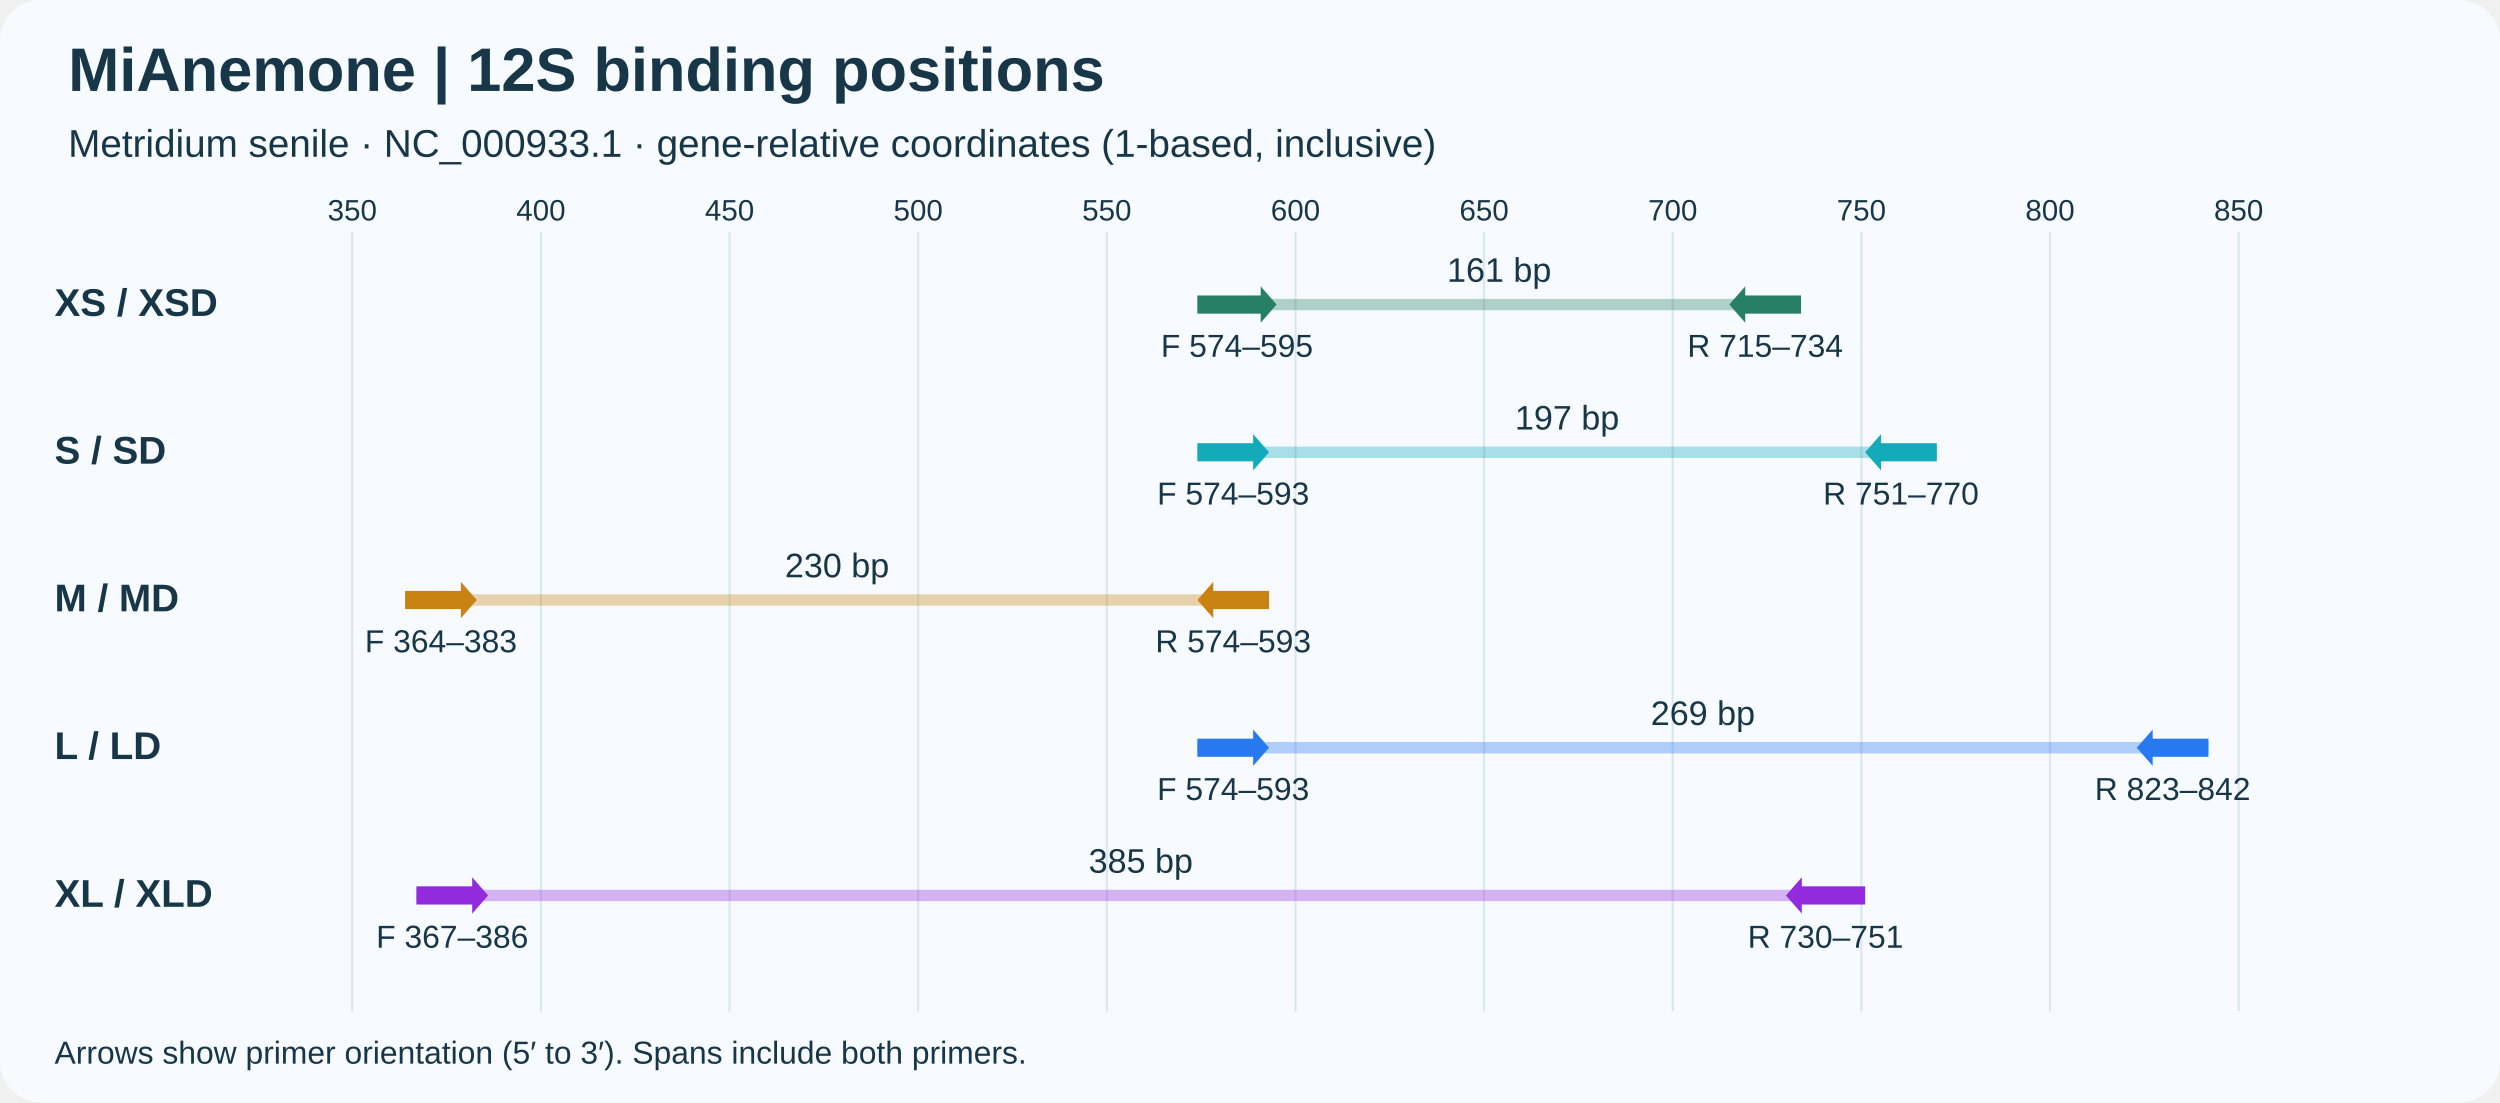
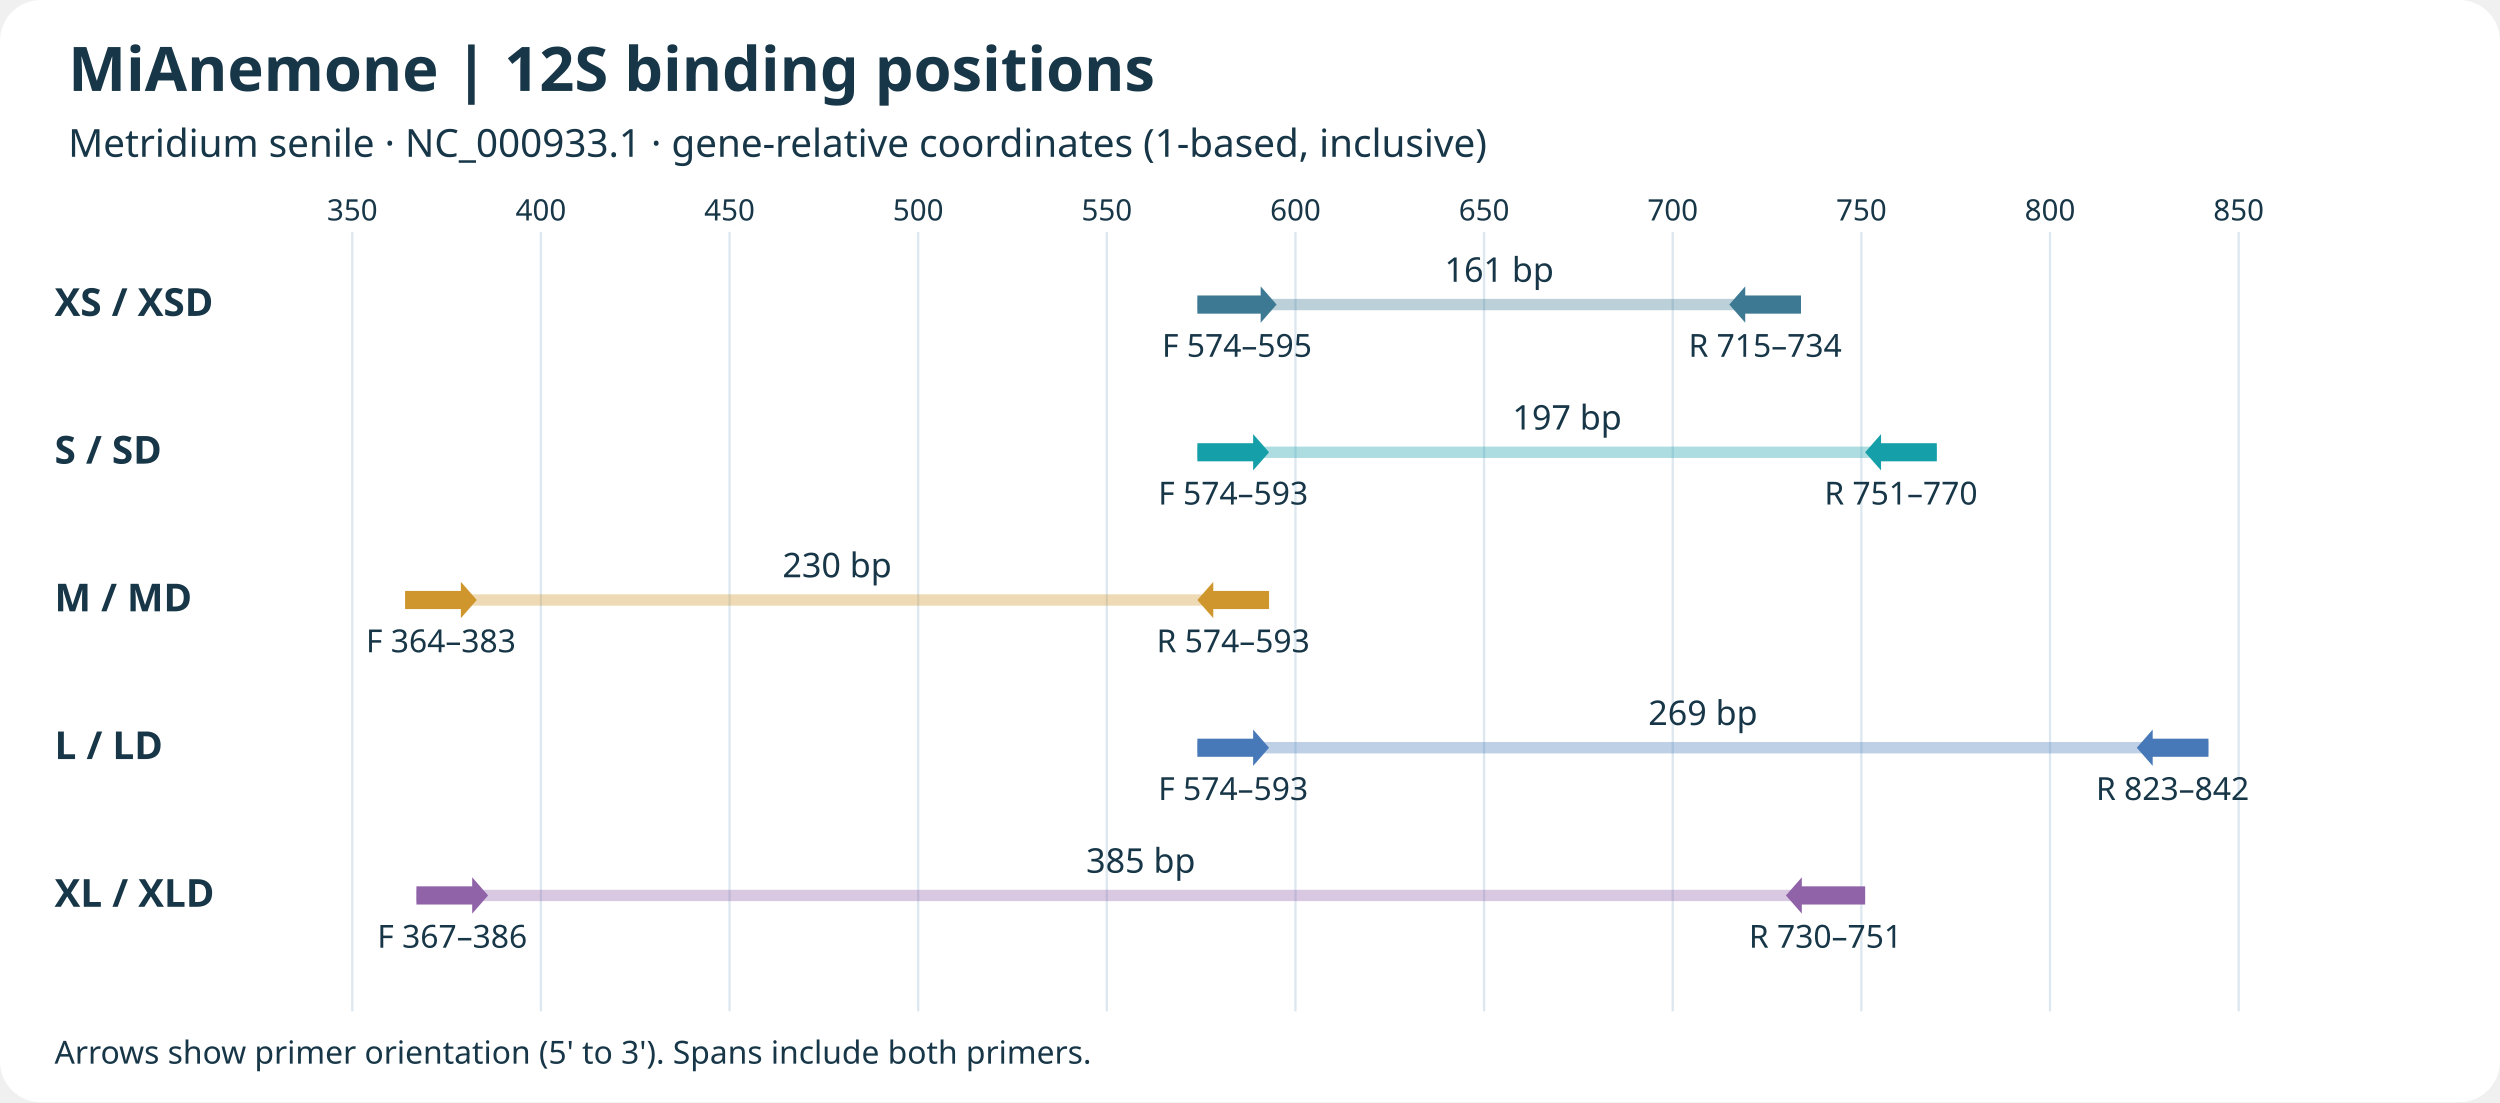
<svg xmlns="http://www.w3.org/2000/svg" width="1100" height="485" viewBox="0 0 1100 485" role="img">
-   <rect width="100%" height="100%" rx="18" fill="#f7fbff" />
-   <g font-family="Arial, sans-serif" fill="#173647">
-     <text x="30" y="40" font-size="27" font-weight="bold">MiAnemone  |  12S binding positions</text>
-     <text x="30" y="69" font-size="17">Metridium senile  ·  NC_000933.1  ·  gene-relative coordinates (1-based, inclusive)</text>
+   <rect width="100%" height="100%" rx="18" fill="#ffffff" />
+   <g font-family="Avenir Next" fill="#173647">
+     <text x="30" y="40" font-size="27" font-weight="bold" font-family="Avenir Next" style=";font-family: Avenir Next;;font-family: Avenir Next;;font-family: Avenir Next;;font-family: Avenir Next;;font-family: Avenir Next;;font-family: Avenir Next;;font-family: Avenir Next;">MiAnemone  |  12S binding positions</text>
+     <text x="30" y="69" font-size="17" font-family="Avenir Next" style=";font-family: Avenir Next;;font-family: Avenir Next;;font-family: Avenir Next;;font-family: Avenir Next;;font-family: Avenir Next;;font-family: Avenir Next;;font-family: Avenir Next;">Metridium senile  ·  NC_000933.1  ·  gene-relative coordinates (1-based, inclusive)</text>
    <line x1="155.0" x2="155.0" y1="102" y2="445" stroke="#dce7ef" />
-     <text x="155.0" y="97" font-size="13" text-anchor="middle">350</text>
+     <text x="155.0" y="97" font-size="13" text-anchor="middle" font-family="Avenir Next" style=";font-family: Avenir Next;;font-family: Avenir Next;;font-family: Avenir Next;;font-family: Avenir Next;;font-family: Avenir Next;;font-family: Avenir Next;;font-family: Avenir Next;">350</text>
    <line x1="238.0" x2="238.0" y1="102" y2="445" stroke="#dce7ef" />
-     <text x="238.0" y="97" font-size="13" text-anchor="middle">400</text>
+     <text x="238.0" y="97" font-size="13" text-anchor="middle" font-family="Avenir Next" style=";font-family: Avenir Next;;font-family: Avenir Next;;font-family: Avenir Next;;font-family: Avenir Next;;font-family: Avenir Next;;font-family: Avenir Next;;font-family: Avenir Next;">400</text>
    <line x1="321.0" x2="321.0" y1="102" y2="445" stroke="#dce7ef" />
-     <text x="321.0" y="97" font-size="13" text-anchor="middle">450</text>
+     <text x="321.0" y="97" font-size="13" text-anchor="middle" font-family="Avenir Next" style=";font-family: Avenir Next;;font-family: Avenir Next;;font-family: Avenir Next;;font-family: Avenir Next;;font-family: Avenir Next;;font-family: Avenir Next;;font-family: Avenir Next;">450</text>
    <line x1="404.0" x2="404.0" y1="102" y2="445" stroke="#dce7ef" />
-     <text x="404.0" y="97" font-size="13" text-anchor="middle">500</text>
+     <text x="404.0" y="97" font-size="13" text-anchor="middle" font-family="Avenir Next" style=";font-family: Avenir Next;;font-family: Avenir Next;;font-family: Avenir Next;;font-family: Avenir Next;;font-family: Avenir Next;;font-family: Avenir Next;;font-family: Avenir Next;">500</text>
    <line x1="487.0" x2="487.0" y1="102" y2="445" stroke="#dce7ef" />
-     <text x="487.0" y="97" font-size="13" text-anchor="middle">550</text>
+     <text x="487.0" y="97" font-size="13" text-anchor="middle" font-family="Avenir Next" style=";font-family: Avenir Next;;font-family: Avenir Next;;font-family: Avenir Next;;font-family: Avenir Next;;font-family: Avenir Next;;font-family: Avenir Next;;font-family: Avenir Next;">550</text>
    <line x1="570.0" x2="570.0" y1="102" y2="445" stroke="#dce7ef" />
-     <text x="570.0" y="97" font-size="13" text-anchor="middle">600</text>
+     <text x="570.0" y="97" font-size="13" text-anchor="middle" font-family="Avenir Next" style=";font-family: Avenir Next;;font-family: Avenir Next;;font-family: Avenir Next;;font-family: Avenir Next;;font-family: Avenir Next;;font-family: Avenir Next;;font-family: Avenir Next;">600</text>
    <line x1="653.0" x2="653.0" y1="102" y2="445" stroke="#dce7ef" />
-     <text x="653.0" y="97" font-size="13" text-anchor="middle">650</text>
+     <text x="653.0" y="97" font-size="13" text-anchor="middle" font-family="Avenir Next" style=";font-family: Avenir Next;;font-family: Avenir Next;;font-family: Avenir Next;;font-family: Avenir Next;;font-family: Avenir Next;;font-family: Avenir Next;;font-family: Avenir Next;">650</text>
    <line x1="736.0" x2="736.0" y1="102" y2="445" stroke="#dce7ef" />
-     <text x="736.0" y="97" font-size="13" text-anchor="middle">700</text>
+     <text x="736.0" y="97" font-size="13" text-anchor="middle" font-family="Avenir Next" style=";font-family: Avenir Next;;font-family: Avenir Next;;font-family: Avenir Next;;font-family: Avenir Next;;font-family: Avenir Next;;font-family: Avenir Next;;font-family: Avenir Next;">700</text>
    <line x1="819.0" x2="819.0" y1="102" y2="445" stroke="#dce7ef" />
-     <text x="819.0" y="97" font-size="13" text-anchor="middle">750</text>
+     <text x="819.0" y="97" font-size="13" text-anchor="middle" font-family="Avenir Next" style=";font-family: Avenir Next;;font-family: Avenir Next;;font-family: Avenir Next;;font-family: Avenir Next;;font-family: Avenir Next;;font-family: Avenir Next;;font-family: Avenir Next;">750</text>
    <line x1="902.0" x2="902.0" y1="102" y2="445" stroke="#dce7ef" />
-     <text x="902.0" y="97" font-size="13" text-anchor="middle">800</text>
+     <text x="902.0" y="97" font-size="13" text-anchor="middle" font-family="Avenir Next" style=";font-family: Avenir Next;;font-family: Avenir Next;;font-family: Avenir Next;;font-family: Avenir Next;;font-family: Avenir Next;;font-family: Avenir Next;;font-family: Avenir Next;">800</text>
    <line x1="985.0" x2="985.0" y1="102" y2="445" stroke="#dce7ef" />
-     <text x="985.0" y="97" font-size="13" text-anchor="middle">850</text>
-     <text x="24" y="139" font-size="17" font-weight="bold">XS / XSD</text>
-     <line x1="526.84" x2="792.44" y1="134" y2="134" stroke="#288064" stroke-opacity=".35" stroke-width="5" />
-     <polygon points="526.84,130 554.7,130 554.7,126 561.7,134 554.7,142 554.7,138 526.84,138" fill="#288064" />
-     <polygon points="792.44,130 767.9,130 767.9,126 760.9,134 767.9,142 767.9,138 792.44,138" fill="#288064" />
-     <text x="659.64" y="124" font-size="15" text-anchor="middle">161 bp</text>
-     <text x="544.27" y="157" font-size="14" text-anchor="middle">F 574–595</text>
-     <text x="776.67" y="157" font-size="14" text-anchor="middle">R 715–734</text>
-     <text x="24" y="204" font-size="17" font-weight="bold">S / SD</text>
-     <line x1="526.84" x2="852.2" y1="199" y2="199" stroke="#13aaba" stroke-opacity=".35" stroke-width="5" />
-     <polygon points="526.84,195 551.38,195 551.38,191 558.38,199 551.38,207 551.38,203 526.84,203" fill="#13aaba" />
-     <polygon points="852.2,195 827.66,195 827.66,191 820.66,199 827.66,207 827.66,203 852.2,203" fill="#13aaba" />
-     <text x="689.52" y="189" font-size="15" text-anchor="middle">197 bp</text>
-     <text x="542.61" y="222" font-size="14" text-anchor="middle">F 574–593</text>
-     <text x="836.43" y="222" font-size="14" text-anchor="middle">R 751–770</text>
-     <text x="24" y="269" font-size="17" font-weight="bold">M / MD</text>
-     <line x1="178.24" x2="558.38" y1="264" y2="264" stroke="#c88312" stroke-opacity=".35" stroke-width="5" />
-     <polygon points="178.24,260 202.78,260 202.78,256 209.78,264 202.78,272 202.78,268 178.24,268" fill="#c88312" />
-     <polygon points="558.38,260 533.84,260 533.84,256 526.84,264 533.84,272 533.84,268 558.38,268" fill="#c88312" />
-     <text x="368.31" y="254" font-size="15" text-anchor="middle">230 bp</text>
-     <text x="194.01" y="287" font-size="14" text-anchor="middle">F 364–383</text>
-     <text x="542.61" y="287" font-size="14" text-anchor="middle">R 574–593</text>
-     <text x="24" y="334" font-size="17" font-weight="bold">L / LD</text>
-     <line x1="526.84" x2="971.72" y1="329" y2="329" stroke="#2779ef" stroke-opacity=".35" stroke-width="5" />
-     <polygon points="526.84,325 551.38,325 551.38,321 558.38,329 551.38,337 551.38,333 526.84,333" fill="#2779ef" />
-     <polygon points="971.72,325 947.18,325 947.18,321 940.18,329 947.18,337 947.18,333 971.72,333" fill="#2779ef" />
-     <text x="749.28" y="319" font-size="15" text-anchor="middle">269 bp</text>
-     <text x="542.61" y="352" font-size="14" text-anchor="middle">F 574–593</text>
-     <text x="955.95" y="352" font-size="14" text-anchor="middle">R 823–842</text>
-     <text x="24" y="399" font-size="17" font-weight="bold">XL / XLD</text>
-     <line x1="183.22" x2="820.66" y1="394" y2="394" stroke="#922bde" stroke-opacity=".35" stroke-width="5" />
-     <polygon points="183.22,390 207.76,390 207.76,386 214.76,394 207.76,402 207.76,398 183.22,398" fill="#922bde" />
-     <polygon points="820.66,390 792.8,390 792.8,386 785.8,394 792.8,402 792.8,398 820.66,398" fill="#922bde" />
-     <text x="501.94" y="384" font-size="15" text-anchor="middle">385 bp</text>
-     <text x="198.99" y="417" font-size="14" text-anchor="middle">F 367–386</text>
-     <text x="803.23" y="417" font-size="14" text-anchor="middle">R 730–751</text>
-     <text x="24" y="468" font-size="14">Arrows show primer orientation (5′ to 3′). Spans include both primers.</text>
+     <text x="985.0" y="97" font-size="13" text-anchor="middle" font-family="Avenir Next" style=";font-family: Avenir Next;;font-family: Avenir Next;;font-family: Avenir Next;;font-family: Avenir Next;;font-family: Avenir Next;;font-family: Avenir Next;;font-family: Avenir Next;">850</text>
+     <text x="24" y="139" font-size="17" font-weight="bold" font-family="Avenir Next" style=";font-family: Avenir Next;;font-family: Avenir Next;;font-family: Avenir Next;;font-family: Avenir Next;;font-family: Avenir Next;;font-family: Avenir Next;;font-family: Avenir Next;">XS / XSD</text>
+     <line x1="526.84" x2="792.44" y1="134" y2="134" stroke="#3d7993" stroke-opacity=".35" stroke-width="5" />
+     <polygon points="526.84,130 554.7,130 554.7,126 561.7,134 554.7,142 554.7,138 526.84,138" fill="#3d7993" />
+     <polygon points="792.44,130 767.9,130 767.9,126 760.9,134 767.9,142 767.9,138 792.44,138" fill="#3d7993" />
+     <text x="659.64" y="124" font-size="15" text-anchor="middle" font-family="Avenir Next" style=";font-family: Avenir Next;;font-family: Avenir Next;;font-family: Avenir Next;;font-family: Avenir Next;;font-family: Avenir Next;;font-family: Avenir Next;;font-family: Avenir Next;">161 bp</text>
+     <text x="544.27" y="157" font-size="14" text-anchor="middle" font-family="Avenir Next" style=";font-family: Avenir Next;;font-family: Avenir Next;;font-family: Avenir Next;;font-family: Avenir Next;;font-family: Avenir Next;;font-family: Avenir Next;;font-family: Avenir Next;">F 574–595</text>
+     <text x="776.67" y="157" font-size="14" text-anchor="middle" font-family="Avenir Next" style=";font-family: Avenir Next;;font-family: Avenir Next;;font-family: Avenir Next;;font-family: Avenir Next;;font-family: Avenir Next;;font-family: Avenir Next;;font-family: Avenir Next;">R 715–734</text>
+     <text x="24" y="204" font-size="17" font-weight="bold" font-family="Avenir Next" style=";font-family: Avenir Next;;font-family: Avenir Next;;font-family: Avenir Next;;font-family: Avenir Next;;font-family: Avenir Next;;font-family: Avenir Next;;font-family: Avenir Next;">S / SD</text>
+     <line x1="526.84" x2="852.2" y1="199" y2="199" stroke="#159fa8" stroke-opacity=".35" stroke-width="5" />
+     <polygon points="526.84,195 551.38,195 551.38,191 558.38,199 551.38,207 551.38,203 526.84,203" fill="#159fa8" />
+     <polygon points="852.2,195 827.66,195 827.66,191 820.66,199 827.66,207 827.66,203 852.2,203" fill="#159fa8" />
+     <text x="689.52" y="189" font-size="15" text-anchor="middle" font-family="Avenir Next" style=";font-family: Avenir Next;;font-family: Avenir Next;;font-family: Avenir Next;;font-family: Avenir Next;;font-family: Avenir Next;;font-family: Avenir Next;;font-family: Avenir Next;">197 bp</text>
+     <text x="542.61" y="222" font-size="14" text-anchor="middle" font-family="Avenir Next" style=";font-family: Avenir Next;;font-family: Avenir Next;;font-family: Avenir Next;;font-family: Avenir Next;;font-family: Avenir Next;;font-family: Avenir Next;;font-family: Avenir Next;">F 574–593</text>
+     <text x="836.43" y="222" font-size="14" text-anchor="middle" font-family="Avenir Next" style=";font-family: Avenir Next;;font-family: Avenir Next;;font-family: Avenir Next;;font-family: Avenir Next;;font-family: Avenir Next;;font-family: Avenir Next;;font-family: Avenir Next;">R 751–770</text>
+     <text x="24" y="269" font-size="17" font-weight="bold" font-family="Avenir Next" style=";font-family: Avenir Next;;font-family: Avenir Next;;font-family: Avenir Next;;font-family: Avenir Next;;font-family: Avenir Next;;font-family: Avenir Next;;font-family: Avenir Next;">M / MD</text>
+     <line x1="178.24" x2="558.38" y1="264" y2="264" stroke="#ce962d" stroke-opacity=".35" stroke-width="5" />
+     <polygon points="178.24,260 202.78,260 202.78,256 209.78,264 202.78,272 202.78,268 178.24,268" fill="#ce962d" />
+     <polygon points="558.38,260 533.84,260 533.84,256 526.84,264 533.84,272 533.84,268 558.38,268" fill="#ce962d" />
+     <text x="368.31" y="254" font-size="15" text-anchor="middle" font-family="Avenir Next" style=";font-family: Avenir Next;;font-family: Avenir Next;;font-family: Avenir Next;;font-family: Avenir Next;;font-family: Avenir Next;;font-family: Avenir Next;;font-family: Avenir Next;">230 bp</text>
+     <text x="194.01" y="287" font-size="14" text-anchor="middle" font-family="Avenir Next" style=";font-family: Avenir Next;;font-family: Avenir Next;;font-family: Avenir Next;;font-family: Avenir Next;;font-family: Avenir Next;;font-family: Avenir Next;;font-family: Avenir Next;">F 364–383</text>
+     <text x="542.61" y="287" font-size="14" text-anchor="middle" font-family="Avenir Next" style=";font-family: Avenir Next;;font-family: Avenir Next;;font-family: Avenir Next;;font-family: Avenir Next;;font-family: Avenir Next;;font-family: Avenir Next;;font-family: Avenir Next;">R 574–593</text>
+     <text x="24" y="334" font-size="17" font-weight="bold" font-family="Avenir Next" style=";font-family: Avenir Next;;font-family: Avenir Next;;font-family: Avenir Next;;font-family: Avenir Next;;font-family: Avenir Next;;font-family: Avenir Next;;font-family: Avenir Next;">L / LD</text>
+     <line x1="526.84" x2="971.72" y1="329" y2="329" stroke="#4779b8" stroke-opacity=".35" stroke-width="5" />
+     <polygon points="526.84,325 551.38,325 551.38,321 558.38,329 551.38,337 551.38,333 526.84,333" fill="#4779b8" />
+     <polygon points="971.72,325 947.18,325 947.18,321 940.18,329 947.18,337 947.18,333 971.72,333" fill="#4779b8" />
+     <text x="749.28" y="319" font-size="15" text-anchor="middle" font-family="Avenir Next" style=";font-family: Avenir Next;;font-family: Avenir Next;;font-family: Avenir Next;;font-family: Avenir Next;;font-family: Avenir Next;;font-family: Avenir Next;;font-family: Avenir Next;">269 bp</text>
+     <text x="542.61" y="352" font-size="14" text-anchor="middle" font-family="Avenir Next" style=";font-family: Avenir Next;;font-family: Avenir Next;;font-family: Avenir Next;;font-family: Avenir Next;;font-family: Avenir Next;;font-family: Avenir Next;;font-family: Avenir Next;">F 574–593</text>
+     <text x="955.95" y="352" font-size="14" text-anchor="middle" font-family="Avenir Next" style=";font-family: Avenir Next;;font-family: Avenir Next;;font-family: Avenir Next;;font-family: Avenir Next;;font-family: Avenir Next;;font-family: Avenir Next;;font-family: Avenir Next;">R 823–842</text>
+     <text x="24" y="399" font-size="17" font-weight="bold" font-family="Avenir Next" style=";font-family: Avenir Next;;font-family: Avenir Next;;font-family: Avenir Next;;font-family: Avenir Next;;font-family: Avenir Next;;font-family: Avenir Next;;font-family: Avenir Next;">XL / XLD</text>
+     <line x1="183.22" x2="820.66" y1="394" y2="394" stroke="#9063a8" stroke-opacity=".35" stroke-width="5" />
+     <polygon points="183.22,390 207.76,390 207.76,386 214.76,394 207.76,402 207.76,398 183.22,398" fill="#9063a8" />
+     <polygon points="820.66,390 792.8,390 792.8,386 785.8,394 792.8,402 792.8,398 820.66,398" fill="#9063a8" />
+     <text x="501.94" y="384" font-size="15" text-anchor="middle" font-family="Avenir Next" style=";font-family: Avenir Next;;font-family: Avenir Next;;font-family: Avenir Next;;font-family: Avenir Next;;font-family: Avenir Next;;font-family: Avenir Next;;font-family: Avenir Next;">385 bp</text>
+     <text x="198.99" y="417" font-size="14" text-anchor="middle" font-family="Avenir Next" style=";font-family: Avenir Next;;font-family: Avenir Next;;font-family: Avenir Next;;font-family: Avenir Next;;font-family: Avenir Next;;font-family: Avenir Next;;font-family: Avenir Next;">F 367–386</text>
+     <text x="803.23" y="417" font-size="14" text-anchor="middle" font-family="Avenir Next" style=";font-family: Avenir Next;;font-family: Avenir Next;;font-family: Avenir Next;;font-family: Avenir Next;;font-family: Avenir Next;;font-family: Avenir Next;;font-family: Avenir Next;">R 730–751</text>
+     <text x="24" y="468" font-size="14" font-family="Avenir Next" style=";font-family: Avenir Next;;font-family: Avenir Next;;font-family: Avenir Next;;font-family: Avenir Next;;font-family: Avenir Next;;font-family: Avenir Next;;font-family: Avenir Next;">Arrows show primer orientation (5' to 3'). Spans include both primers.</text>
  </g>
</svg>
